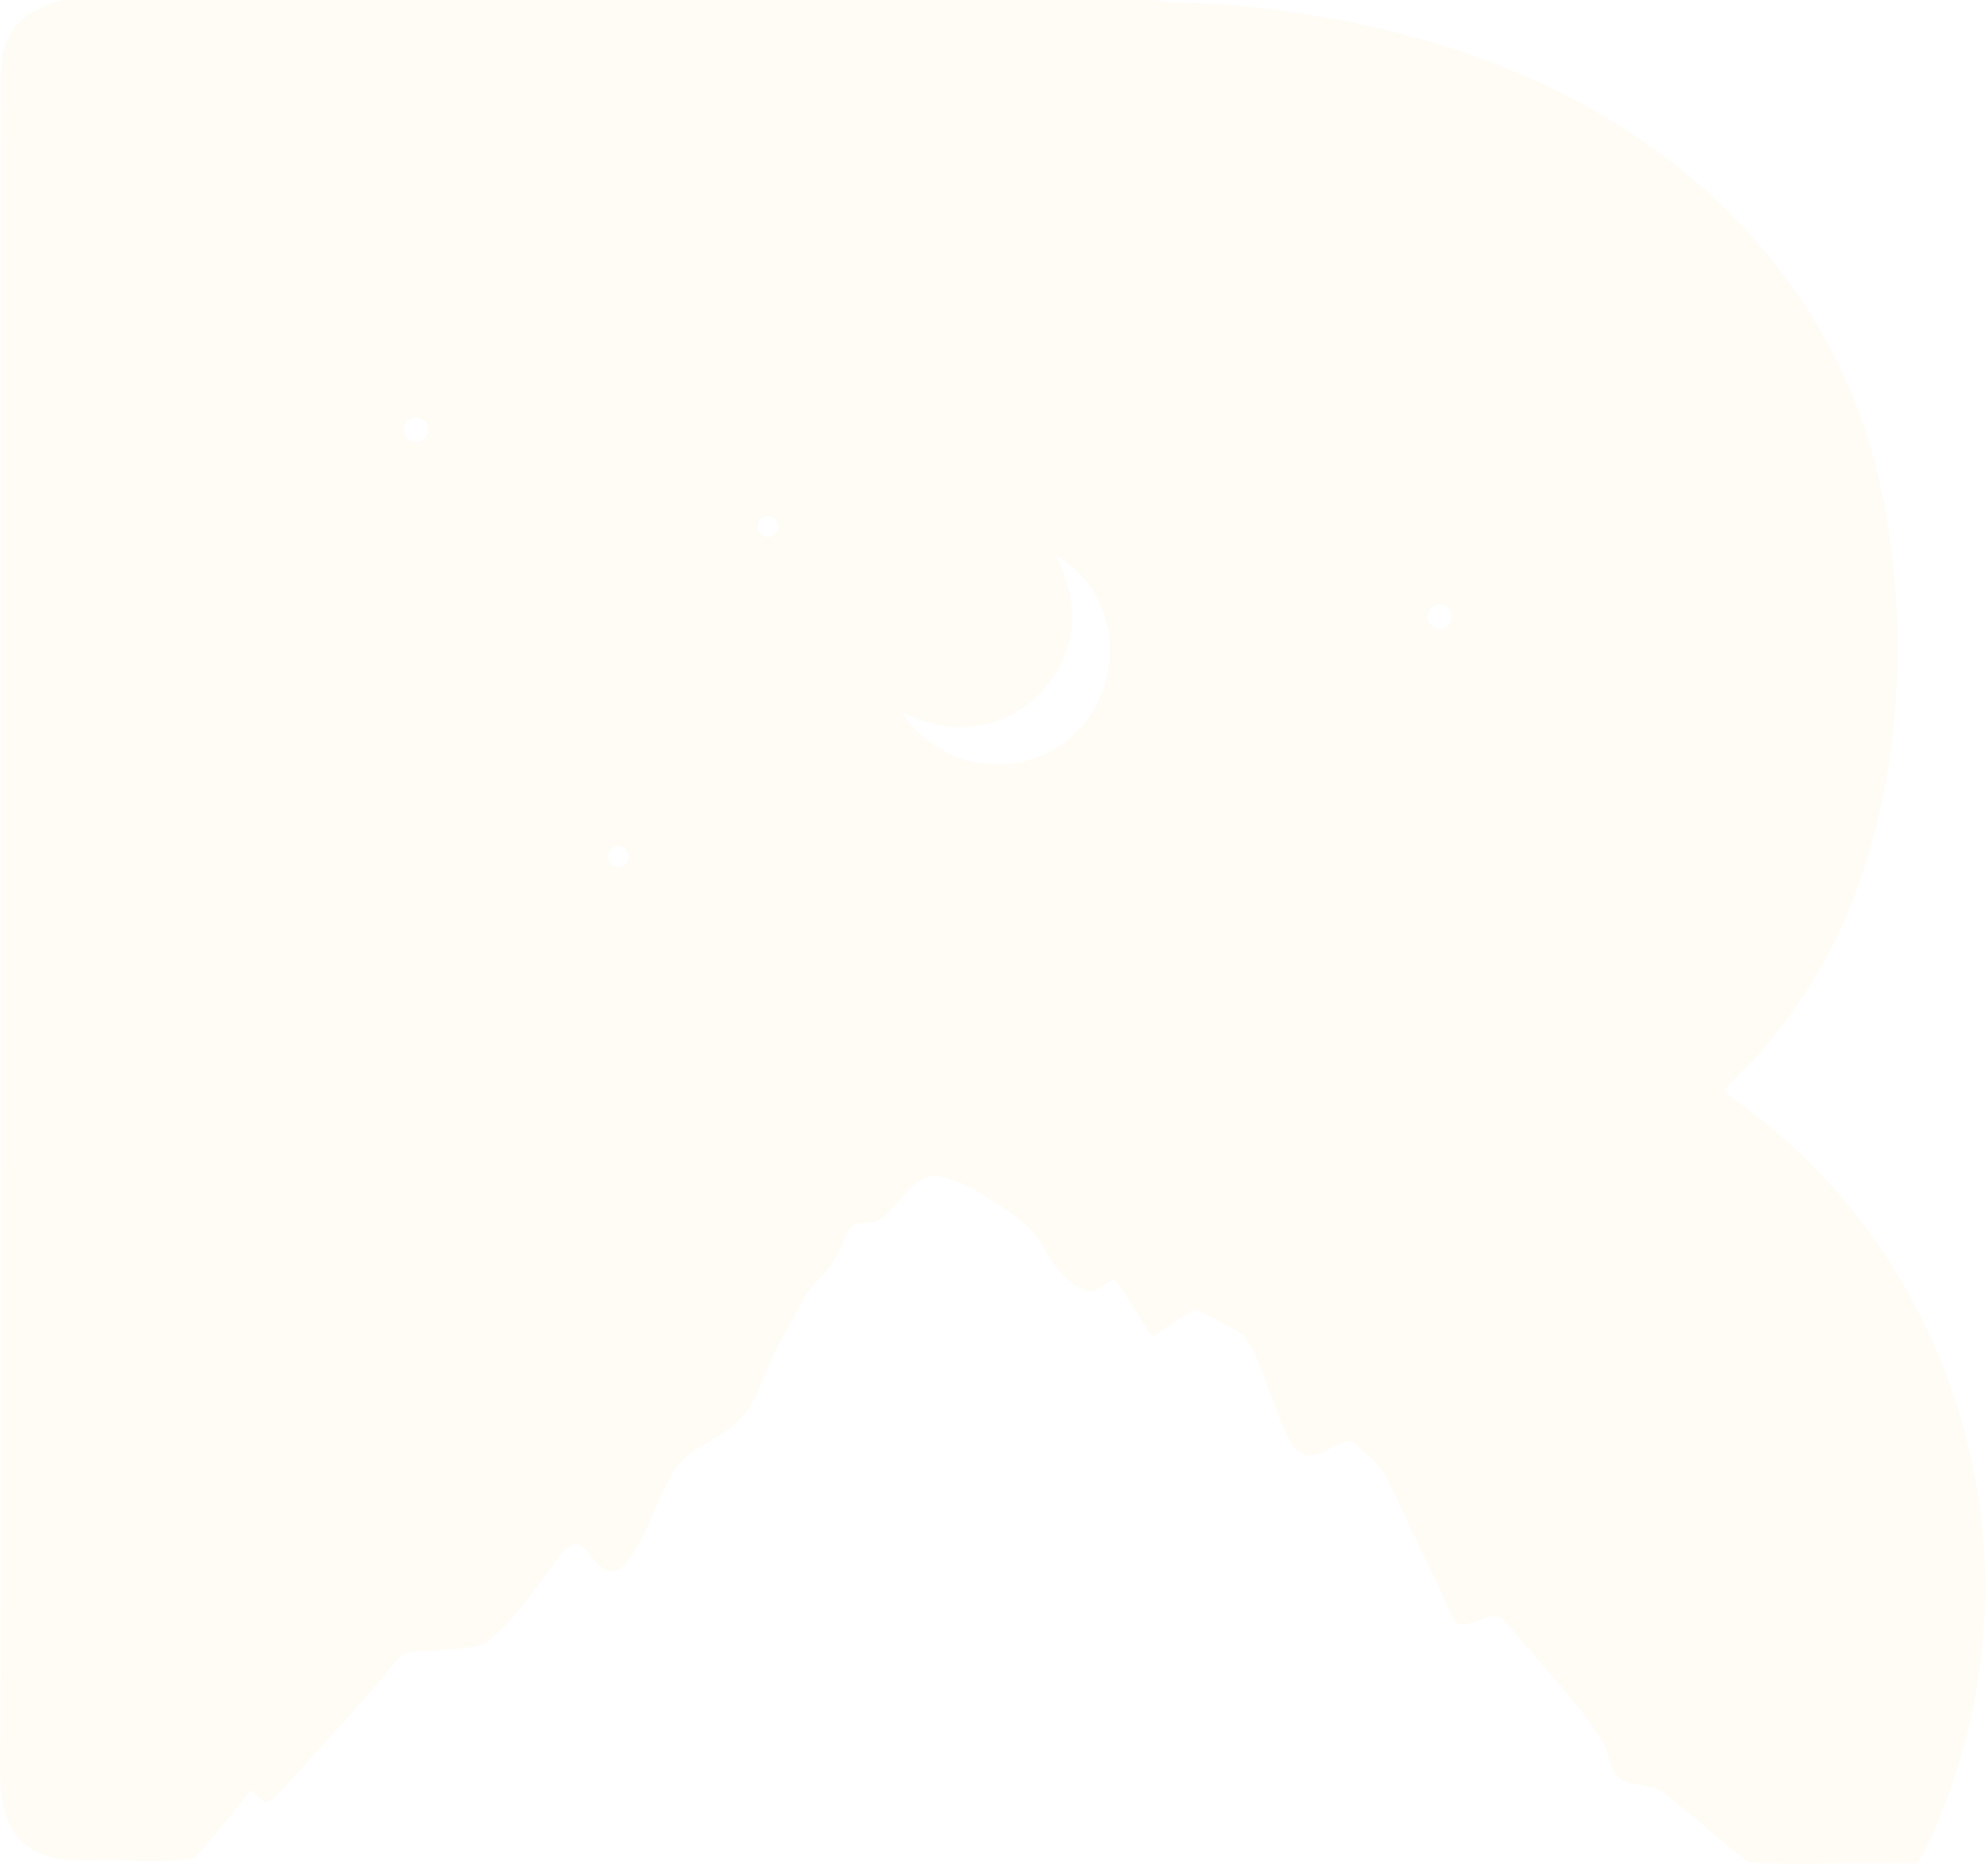
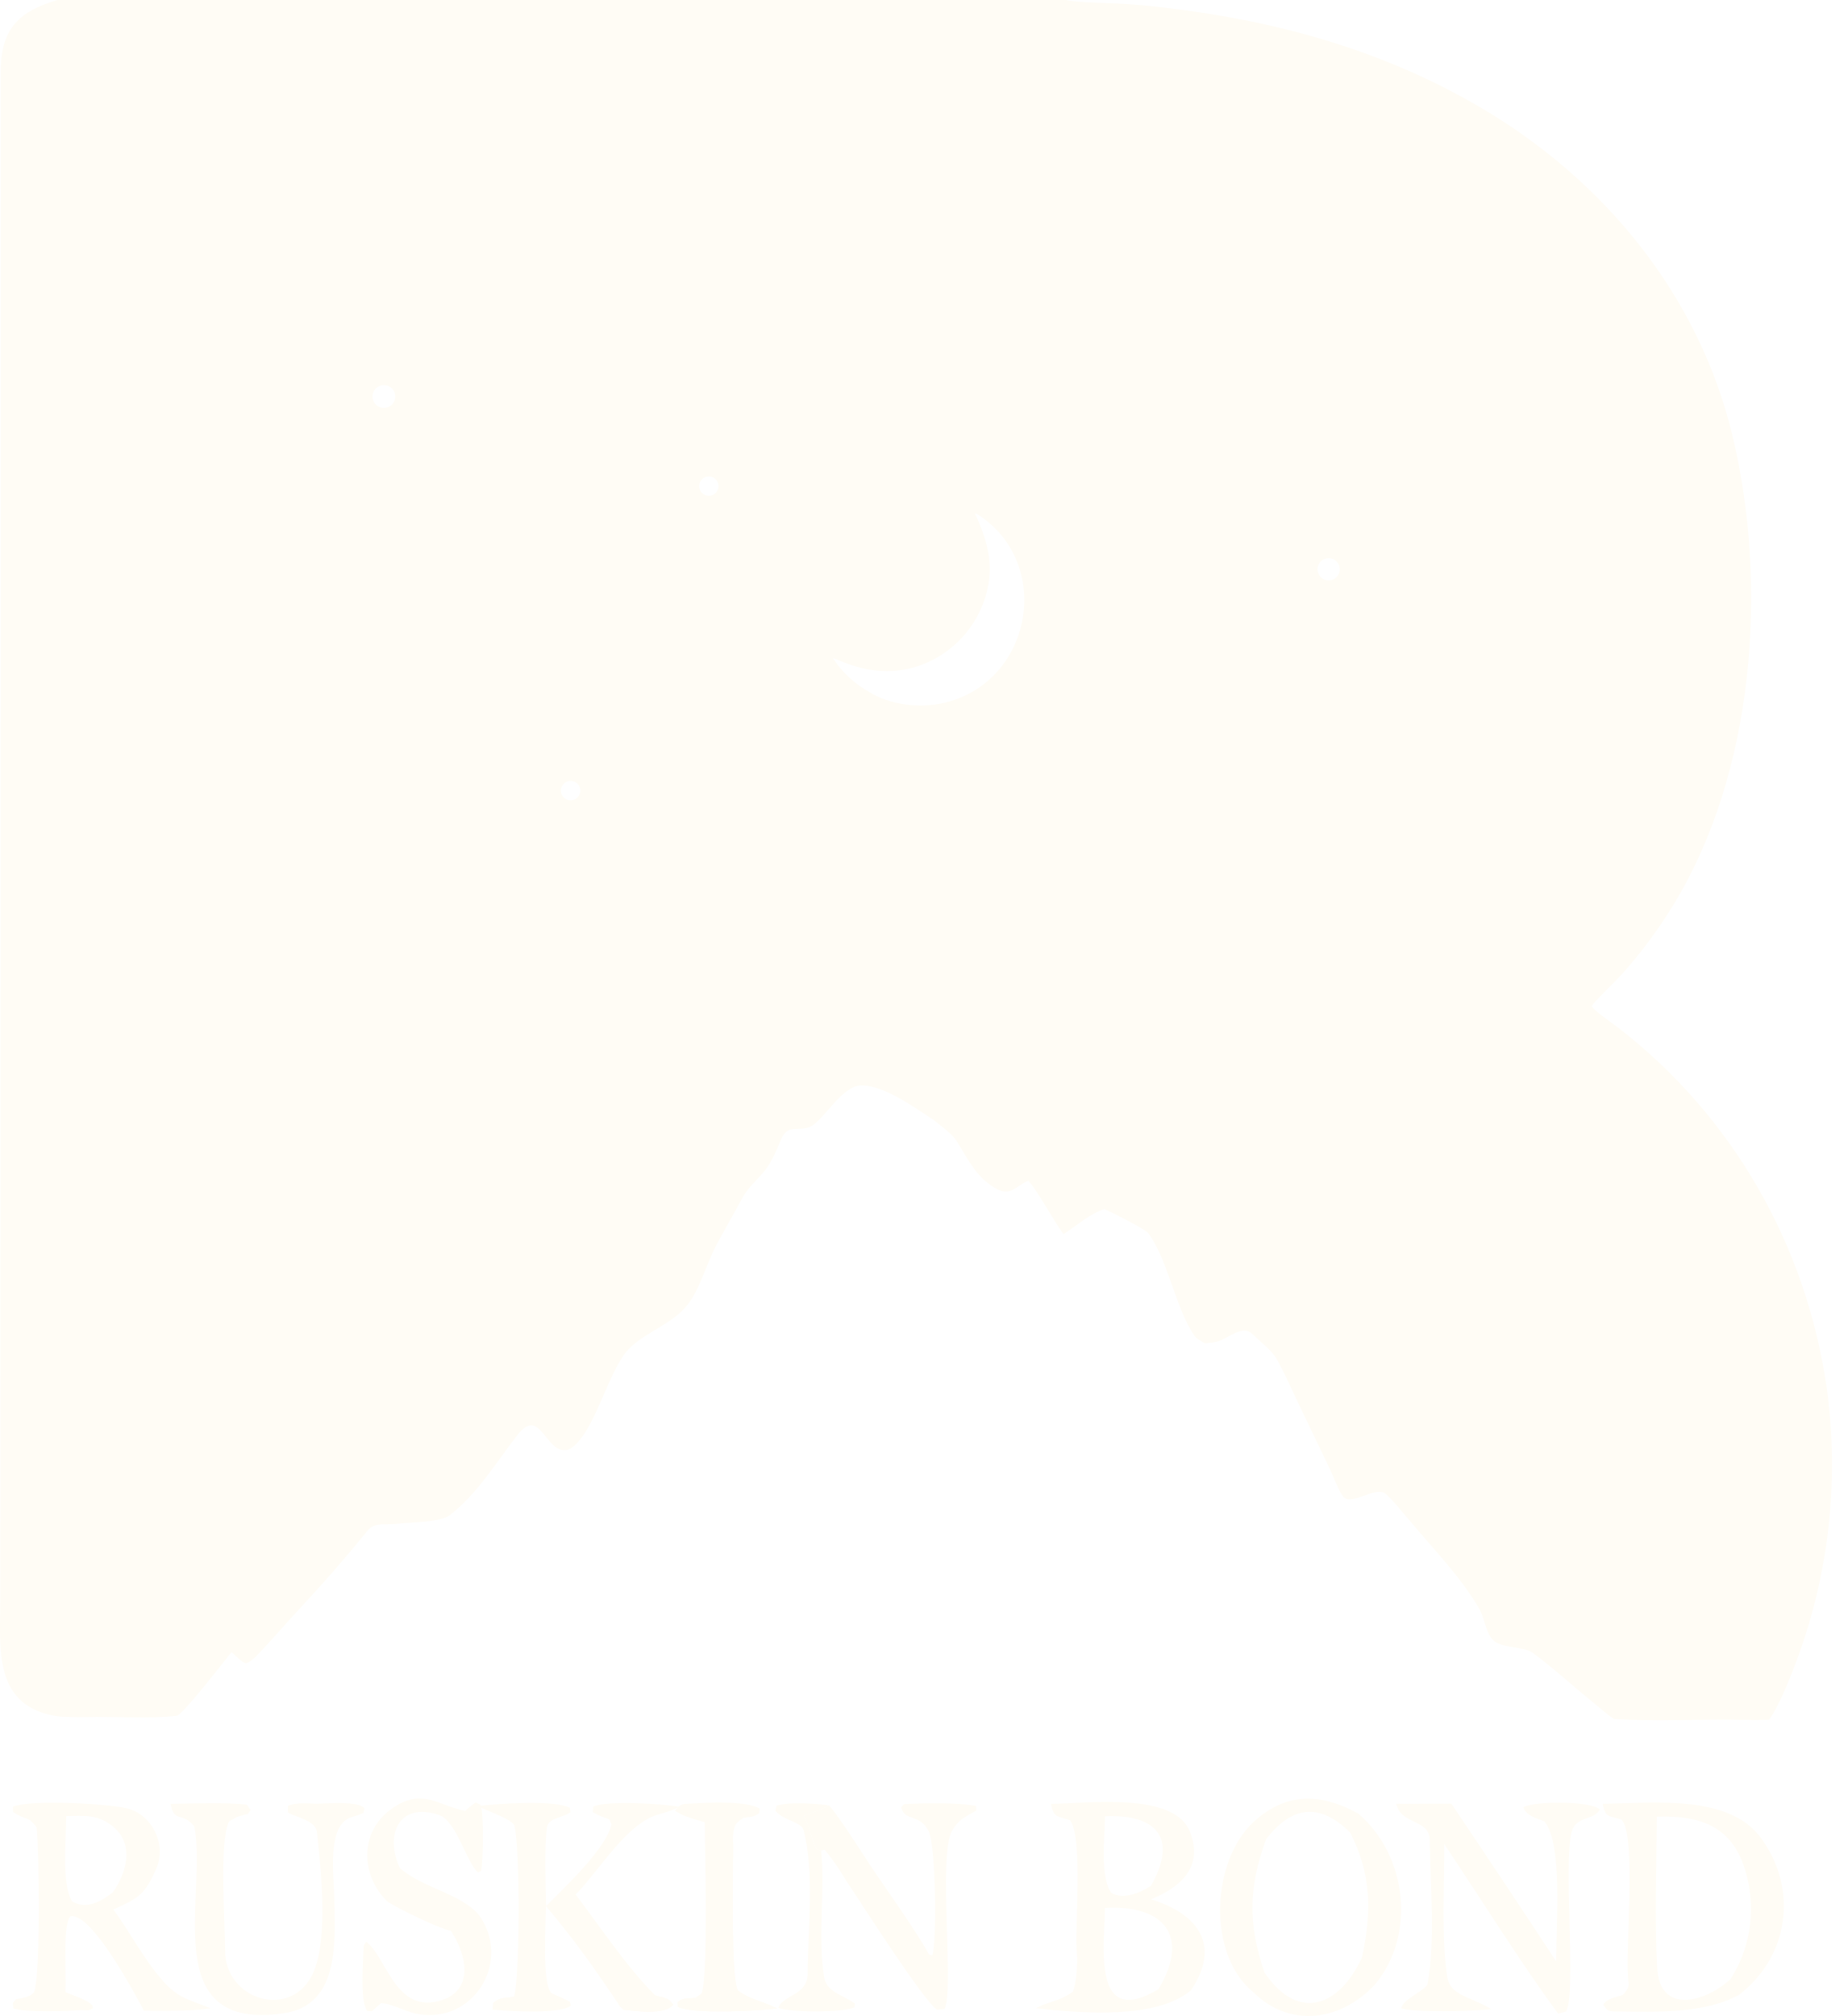
- <svg xmlns="http://www.w3.org/2000/svg" width="128" height="120" viewBox="0 0 128 120" fill="none">
-   <path d="M4.02 0H74.379C74.964 0.169 77.166 0.206 77.92 0.242C79.002 0.297 80.081 0.39 81.155 0.522C89.05 1.439 96.493 3.49 103.364 7.541C111.924 12.586 118.486 20.569 120.85 30.311C123.392 40.785 122.429 53.95 116.681 63.233C115.644 64.917 114.459 66.505 113.14 67.978C112.782 68.378 111.244 69.855 111.059 70.164C111.119 70.459 112.506 71.387 112.865 71.663C120.891 77.852 126.028 86.884 127.453 96.855C128.343 103.36 127.583 109.985 125.242 116.119C124.853 117.149 124.06 119.115 123.425 119.963C122.889 119.984 122.294 119.989 121.759 119.974C118.744 119.895 115.575 120.119 112.581 119.903C112.058 119.537 111.594 119.115 111.096 118.714C109.71 117.6 108.377 116.358 106.949 115.305C106.26 114.798 104.693 115.037 104.096 114.332C103.626 113.776 103.56 112.784 103.167 112.162C101.882 109.978 100.127 108.193 98.509 106.259C97.899 105.586 97.362 104.83 96.688 104.218C96 103.593 94.285 105.112 93.707 104.395C93.412 104.029 93.016 102.967 92.781 102.473L90.496 97.708C90.042 96.75 89.542 95.611 89.013 94.705C88.737 94.23 87.76 93.43 87.338 93.027C86.703 92.421 85.707 93.326 85.049 93.544C84.702 93.659 84.439 93.672 84.068 93.707C83.885 93.607 83.479 93.399 83.339 93.192C81.994 91.219 81.492 87.883 80.113 86.029C79.888 85.726 77.419 84.494 77.06 84.345C76.092 84.623 75.08 85.52 74.203 86.09C73.481 85.138 72.377 83.021 71.741 82.364C70.842 82.738 70.511 83.512 69.446 82.889C68.083 82.093 67.531 80.856 66.729 79.575C66.44 79.114 65.584 78.482 65.154 78.14C63.868 77.294 61.43 75.513 59.875 75.742C59.216 75.84 58.431 76.656 58.027 77.144C57.67 77.515 56.983 78.419 56.498 78.612C55.6 78.969 54.95 78.343 54.458 79.564C54.187 80.236 53.844 81.037 53.382 81.627C52.89 82.257 52.211 82.817 51.818 83.517C51.214 84.645 50.579 85.734 49.973 86.864C49.29 88.139 48.789 90.09 47.859 91.152C46.742 92.509 44.45 93.122 43.482 94.58C42.48 96.088 41.873 98.201 40.917 99.775C40.641 100.231 40.055 101.082 39.503 101.155C38.028 101.349 37.698 98.051 36.097 100.108C34.606 102.019 33.316 104.211 31.357 105.71C30.711 106.205 28.49 106.192 27.63 106.303C26.906 106.39 26.14 106.163 25.653 106.763C24.106 108.673 22.522 110.483 20.847 112.282C19.845 113.357 18.894 114.482 17.87 115.538C17.721 115.692 17.391 115.979 17.163 116.02C16.92 116.026 16.448 115.481 16.198 115.295L16.147 115.258C15.732 115.758 12.751 119.632 12.339 119.686C10.474 119.929 7.928 119.721 5.99 119.783C5.438 119.801 4.727 119.776 4.168 119.747C-0.569 119.128 0.023 114.934 0.024 111.532L0.027 105.609L0.041 83.649L0.057 29.506L0.054 13.28C0.052 10.47 0.028 7.654 0.054 4.846C0.081 1.96 1.405 0.752 4.02 0ZM60.652 48.279C62.113 49.177 64.161 49.438 65.911 49.019C72.028 47.556 73.517 39.285 68.212 35.886C68.156 35.85 68.078 35.828 68.012 35.807C68.981 37.872 69.453 39.743 68.629 41.997C67.954 43.856 66.559 45.366 64.759 46.185C62.845 47.053 60.908 46.982 58.977 46.246C58.687 46.133 58.398 46.018 58.11 45.9C58.724 46.881 59.641 47.714 60.652 48.279ZM27.162 28.359C27.549 28.15 27.692 27.667 27.482 27.281C27.272 26.894 26.789 26.752 26.403 26.961C26.017 27.171 25.875 27.654 26.084 28.04C26.294 28.426 26.776 28.569 27.162 28.359ZM92.912 40.458C93.312 40.344 93.551 39.934 93.453 39.53C93.355 39.125 92.955 38.87 92.547 38.951C92.268 39.007 92.042 39.211 91.958 39.483C91.874 39.755 91.945 40.051 92.144 40.255C92.343 40.458 92.638 40.536 92.912 40.458ZM40.101 55.764C40.321 55.66 40.468 55.445 40.486 55.202C40.504 54.96 40.39 54.726 40.188 54.59C39.986 54.455 39.726 54.438 39.509 54.547C39.178 54.714 39.041 55.115 39.204 55.448C39.366 55.781 39.766 55.922 40.101 55.764ZM49.68 34.546C50.033 34.42 50.216 34.031 50.088 33.679C49.96 33.327 49.569 33.147 49.218 33.278C48.871 33.407 48.693 33.792 48.82 34.141C48.947 34.489 49.331 34.67 49.68 34.546Z" fill="#FFFCF5" />
+ <svg xmlns="http://www.w3.org/2000/svg" width="110" height="120" viewBox="0 0 110 120" fill="none">
+   <path fill-rule="evenodd" clip-rule="evenodd" d="M74.412 108.661C76.385 106.685 78.519 106.655 80.868 107.955C83.761 110.438 84.31 115.135 81.877 118.101C79.872 120.278 76.824 120.771 74.617 118.588C71.926 116.393 72.094 111.122 74.412 108.661ZM80.381 109.083C78.556 107.282 76.927 107.484 75.376 109.469C74.331 112.332 74.286 114.513 75.276 117.407L75.37 117.543C77.346 120.339 79.757 119.407 81.078 116.524C81.67 113.789 81.65 111.587 80.381 109.083ZM75.255 117.898C75.256 117.818 75.259 117.734 75.264 117.631C75.257 117.768 75.254 117.873 75.255 117.977L75.255 117.898Z" fill="#FFFCF5" />
+   <path fill-rule="evenodd" clip-rule="evenodd" d="M95.412 107.367C98.388 107.329 102.897 106.784 104.816 109.38C107.086 112.449 106.495 116.469 103.522 118.744C101.438 119.891 98.455 119.757 96.071 119.729C95.663 119.724 95.618 119.566 95.444 119.328C95.679 118.951 96.1 118.92 96.611 118.746C96.796 118.541 97.004 118.307 96.954 118.006C96.693 116.407 97.482 109.161 96.51 108.294C95.696 108.067 95.584 108.179 95.412 107.367ZM104.028 111.813C103.333 108.817 101.429 108.043 98.636 108.136C98.62 111.083 98.496 114.212 98.656 117.135C98.811 119.958 101.543 119.163 103.023 117.807C104.157 116.028 104.521 113.864 104.028 111.813Z" fill="#FFFCF5" />
+   <path fill-rule="evenodd" clip-rule="evenodd" d="M62.565 107.371C64.752 107.347 69.89 106.655 70.831 109.008C71.685 111.142 70.256 112.349 68.522 113.055C71.293 113.906 72.726 115.766 70.903 118.466C68.837 120.231 64.271 119.827 61.666 119.536C62.597 119.063 62.989 119.164 63.859 118.566C64.077 118.155 64.157 116.83 64.114 116.373C63.959 114.722 64.501 109.382 63.696 108.343C62.899 108.091 62.72 108.185 62.565 107.371ZM68.968 118.404C70.883 115.203 69.242 113.366 65.778 113.565C65.756 115.905 64.997 120.776 68.968 118.404ZM68.52 112.254C70.163 109.341 68.786 107.983 65.783 108.111C65.766 109.441 65.48 111.754 66.167 112.679C66.893 113.088 67.872 112.67 68.52 112.254Z" fill="#FFFCF5" />
+   <path d="M3.896 118.586C4.373 118.796 5.257 119.059 5.51 119.399L5.531 119.539C5.172 119.69 5.312 119.672 4.922 119.636C4.303 119.536 2.918 119.516 2.247 119.486C2.749 119.455 3.547 119.474 3.948 119.267C3.75 118.869 3.795 119.085 3.896 118.586Z" fill="#FFFCF5" />
+   <path fill-rule="evenodd" clip-rule="evenodd" d="M0.775 107.537C1.85 107.106 6.264 107.354 7.508 107.627C9.006 107.956 9.953 109.741 9.302 111.228C8.609 112.813 8.224 112.992 6.748 113.66C7.781 115.06 8.55 116.628 9.723 117.936C10.673 118.997 11.289 119.018 12.534 119.544C11.217 119.726 9.897 119.686 8.569 119.683C7.994 118.614 5.457 113.832 4.189 114.062C3.719 114.572 3.96 117.476 3.896 118.586C4.373 118.796 5.258 119.059 5.51 119.4L5.531 119.539C5.172 119.69 5.312 119.672 4.922 119.636C4.136 119.712 1.516 119.806 0.797 119.549L0.765 119.219L0.967 118.992C1.412 118.908 1.705 118.908 2.023 118.595C2.426 117.615 2.334 110.048 2.175 108.76C1.606 108.033 1.651 108.428 0.777 107.856L0.775 107.537ZM6.428 108.506C5.619 107.993 4.856 108.091 3.943 108.1C3.93 109.546 3.659 112.135 4.292 113.178C5.165 113.677 5.961 113.208 6.711 112.653C7.666 111.267 8.02 109.515 6.428 108.506Z" fill="#FFFCF5" />
+   <path d="M32.507 113.46C33.616 112.335 36.095 110.038 36.402 108.584L36.27 108.293L36.009 108.2C35.714 108.091 35.571 108.022 35.288 107.871L35.32 107.543C36.033 107.15 39.594 107.366 40.45 107.554L40.312 107.616C39.778 107.848 39.704 107.854 39.202 107.999C37.293 108.551 35.766 111.225 34.273 112.771C35.721 114.685 37.334 117.115 39.005 118.771C39.693 118.981 39.706 118.861 40.083 119.32C39.596 119.962 37.868 119.709 37.126 119.627C36.956 119.468 36.921 119.466 36.806 119.273C35.38 117.144 34.155 115.409 32.5 113.458C32.492 114.572 32.256 118.007 32.821 118.639C33.211 118.808 33.546 118.956 33.928 119.149L33.986 119.379C33.364 119.899 30.345 119.717 29.468 119.633L29.328 119.619L29.371 119.222C29.804 118.871 29.942 118.961 30.595 118.86C30.945 117.872 30.979 110.164 30.629 108.691C30.534 108.29 28.979 107.791 28.433 107.504C29.563 107.366 32.981 107.111 33.929 107.609L33.959 107.882C33.32 108.256 32.631 108.225 32.559 108.797C32.388 110.164 32.489 112.065 32.507 113.46Z" fill="#FFFCF5" />
+   <path d="M39.005 118.771C39.693 118.981 39.705 118.861 40.083 119.32C39.596 119.962 37.868 119.709 37.126 119.626C36.956 119.468 36.921 119.466 36.806 119.273L36.935 119.149C37.405 119.169 37.907 119.396 38.438 119.471C38.961 119.227 38.745 119.418 39.005 118.771Z" fill="#FFFCF5" />
+   <path d="M29.328 119.619L29.371 119.222C29.804 118.871 29.942 118.961 30.595 118.86C30.656 119.121 30.692 119.253 30.811 119.499C30.385 119.658 29.901 119.529 29.328 119.619Z" fill="#FFFCF5" />
+   <path d="M92.645 116.751C92.627 114.74 93.06 109.724 91.938 108.411C91.461 108.229 90.847 108.072 90.691 107.573C91.257 107.209 94.654 107.168 95.245 107.707C94.858 108.394 93.848 108.072 93.572 109.019C93.044 110.831 93.862 118.564 93.237 119.729L92.764 119.863C90.646 117.01 88.013 112.799 85.977 109.76C86.003 112.18 85.789 115.345 86.165 117.709C86.333 118.759 87.549 118.872 88.612 119.494L88.77 119.588C87.758 119.718 84.291 119.81 83.422 119.546C83.476 119.007 84.924 118.443 84.988 118.088C85.464 115.396 85.146 112.29 85.118 109.529C85.106 108.259 83.428 108.654 83.118 107.366L86.406 107.363C88.503 110.481 90.584 113.611 92.645 116.751Z" fill="#FFFCF5" />
+   <path d="M23.072 113.195C21.462 111.652 21.387 109.035 23.302 107.674C25.136 106.372 26.038 107.469 27.697 107.792C27.933 107.567 28.047 107.479 28.31 107.287L28.593 107.417C28.826 107.854 28.774 110.785 28.637 111.366L28.463 111.455C27.757 110.87 27.186 108.383 26.131 108.032C23.722 107.229 22.889 109.256 23.809 111.203C25.282 112.441 27.302 112.656 28.478 113.942C30.529 116.713 28.201 120.53 24.802 119.871C24.215 119.757 23.205 119.216 22.68 119.239L22.132 119.721L21.861 119.703C21.415 119.118 21.62 116.698 21.654 115.814L21.796 115.581C22.973 116.416 23.503 119.76 26.074 119.123C28.243 118.584 27.835 116.441 26.846 114.931C26.127 114.793 23.727 113.623 23.072 113.195Z" fill="#FFFCF5" />
+   <path d="M10.153 107.371C11.419 107.355 13.506 107.268 14.699 107.424L14.919 107.735L14.771 107.963C14.207 108.111 14.13 108.119 13.64 108.413C13.034 109.585 13.404 114.492 13.4 116.105C13.393 118.986 17.156 120.196 18.534 117.657C19.599 115.695 19.108 111.302 18.87 109.068C18.796 108.366 17.707 108.198 17.145 107.895L17.137 107.498C17.596 107.27 18.334 107.354 18.876 107.364C19.514 107.352 21.3 107.186 21.697 107.632L21.641 107.904C21.347 108.044 21.203 108.08 20.928 108.165C19.426 108.613 19.886 111.698 19.902 112.974C19.931 115.433 20.296 119.328 16.912 119.835C9.307 120.973 12.366 112.763 11.568 108.719C10.859 107.809 10.373 108.557 10.153 107.371Z" fill="#FFFCF5" />
+   <path d="M55.311 116.342L55.494 116.39C55.771 115.842 55.734 109.854 55.277 108.983C54.714 107.909 53.861 108.462 53.648 107.565L53.825 107.388C54.934 107.325 57.053 107.283 58.104 107.497L58.118 107.773C57.456 108.15 57.057 108.313 56.675 108.977C55.838 110.428 56.824 118.555 56.224 119.589L55.776 119.62C54.959 119.085 51.191 113.152 50.398 111.976C49.928 111.221 49.658 110.798 49.097 110.099L48.883 110.153L48.623 110.077C48.25 109.4 48.27 108.786 47.841 108.1C48.373 107.878 48.846 107.747 49.356 107.462C49.974 108.164 51.25 110.181 51.805 111.03C52.614 112.237 54.631 115.074 55.239 116.222L55.311 116.342Z" fill="#FFFCF5" />
+   <path d="M40.181 107.778C40.58 107.332 40.521 107.391 41.297 107.346C42.251 107.291 44.396 107.184 45.222 107.647L45.2 107.918C44.877 108.168 44.693 108.143 44.28 108.199C43.753 108.521 43.687 108.669 43.637 109.336C43.679 110.895 43.469 117.569 43.925 118.477C44.593 119.003 45.357 119.105 46.272 119.549C45.187 119.692 41.231 119.916 40.353 119.452L40.343 119.167C40.643 118.919 40.975 118.956 41.382 118.928L41.758 118.671C42.176 117.813 41.969 109.878 41.954 108.465C41.287 108.266 40.763 108.161 40.181 107.778Z" fill="#FFFCF5" />
+   <path d="M41.382 118.928C41.839 119.34 43.079 119.485 43.615 119.191C43.288 117.444 43.095 111.226 43.37 109.507L43.637 109.336C43.679 110.895 43.469 117.569 43.925 118.477C44.593 119.003 45.357 119.105 46.272 119.549C45.187 119.692 41.231 119.916 40.353 119.452L40.343 119.167C40.643 118.919 40.975 118.956 41.382 118.928Z" fill="#FFFCF5" />
+   <path d="M48.883 110.153C49.124 112.472 48.684 115.315 49.054 117.647C49.204 118.587 50.075 118.679 50.892 119.261L50.874 119.483C50.259 119.798 46.995 119.81 46.334 119.507C46.646 118.724 48.075 118.773 48.08 117.493C48.091 114.912 48.501 111.424 47.833 108.92C47.705 108.441 46.612 108.368 46.164 107.78L46.227 107.483C46.978 107.232 48.556 107.358 49.356 107.462C48.846 107.747 48.373 107.878 47.841 108.1C48.27 108.786 48.25 109.4 48.623 110.077L48.883 110.153Z" fill="#FFFCF5" />
+   <path d="M3.43 0H63.467C63.966 0.145 65.845 0.176 66.489 0.207C67.412 0.254 68.332 0.333 69.249 0.445C75.985 1.228 82.337 2.978 88.2 6.434C95.504 10.739 101.104 17.551 103.121 25.864C105.289 34.802 104.468 46.035 99.563 53.956C98.678 55.393 97.667 56.748 96.541 58.005C96.236 58.347 94.924 59.607 94.766 59.87C94.817 60.122 96.001 60.914 96.307 61.15C103.155 66.43 107.539 74.137 108.755 82.646C109.514 88.196 108.866 93.849 106.868 99.084C106.536 99.962 105.86 101.64 105.317 102.363C104.86 102.381 104.353 102.385 103.896 102.373C101.324 102.305 98.619 102.497 96.065 102.313C95.618 102 95.222 101.64 94.797 101.298C93.615 100.348 92.477 99.287 91.259 98.389C90.671 97.956 89.334 98.16 88.825 97.559C88.424 97.084 88.367 96.238 88.032 95.707C86.935 93.844 85.438 92.321 84.057 90.67C83.536 90.095 83.078 89.451 82.503 88.929C81.916 88.395 80.453 89.691 79.959 89.08C79.708 88.767 79.37 87.861 79.17 87.44L77.219 83.373C76.832 82.556 76.405 81.585 75.954 80.811C75.718 80.406 74.885 79.723 74.525 79.379C73.983 78.863 73.133 79.635 72.572 79.821C72.276 79.919 72.052 79.93 71.735 79.959C71.578 79.874 71.232 79.697 71.112 79.52C69.965 77.837 69.536 74.99 68.36 73.408C68.168 73.149 66.061 72.098 65.755 71.971C64.929 72.208 64.065 72.974 63.317 73.46C62.701 72.648 61.759 70.841 61.216 70.281C60.449 70.6 60.166 71.26 59.257 70.728C58.095 70.049 57.624 68.993 56.94 67.901C56.693 67.507 55.962 66.968 55.595 66.676C54.498 65.955 52.417 64.435 51.091 64.63C50.529 64.713 49.859 65.41 49.514 65.827C49.209 66.143 48.623 66.914 48.209 67.079C47.443 67.384 46.889 66.85 46.468 67.891C46.237 68.465 45.944 69.149 45.55 69.652C45.13 70.189 44.551 70.668 44.216 71.264C43.701 72.227 43.158 73.156 42.642 74.12C42.059 75.209 41.631 76.873 40.837 77.779C39.884 78.937 37.928 79.461 37.103 80.704C36.248 81.992 35.73 83.794 34.914 85.137C34.678 85.526 34.179 86.253 33.708 86.315C32.449 86.48 32.167 83.666 30.801 85.421C29.529 87.052 28.428 88.923 26.756 90.202C26.205 90.624 24.311 90.613 23.576 90.707C22.959 90.782 22.305 90.588 21.89 91.1C20.569 92.73 19.218 94.275 17.788 95.809C16.933 96.727 16.122 97.687 15.249 98.588C15.121 98.719 14.839 98.964 14.645 98.999C14.438 99.004 14.034 98.539 13.821 98.38L13.778 98.349C13.424 98.775 10.88 102.081 10.529 102.127C8.937 102.334 6.765 102.157 5.111 102.21C4.64 102.225 4.034 102.204 3.556 102.179C-0.485 101.651 0.02 98.073 0.02 95.169L0.046 11.331C0.044 8.934 0.024 6.531 0.046 4.135C0.069 1.673 1.199 0.642 3.43 0ZM51.754 41.196C53.001 41.963 54.748 42.185 56.242 41.828C61.461 40.579 62.731 33.522 58.205 30.621C58.157 30.59 58.09 30.571 58.035 30.554C58.861 32.316 59.264 33.913 58.561 35.835C57.985 37.422 56.794 38.71 55.258 39.41C53.625 40.15 51.972 40.09 50.325 39.461C50.077 39.365 49.83 39.267 49.585 39.166C50.109 40.003 50.891 40.714 51.754 41.196ZM23.177 24.199C23.507 24.02 23.629 23.608 23.45 23.278C23.271 22.949 22.859 22.827 22.53 23.006C22.2 23.185 22.078 23.597 22.257 23.926C22.436 24.256 22.848 24.378 23.177 24.199ZM79.281 34.523C79.622 34.425 79.826 34.076 79.742 33.73C79.659 33.385 79.318 33.167 78.97 33.237C78.732 33.284 78.539 33.459 78.467 33.691C78.395 33.923 78.456 34.175 78.626 34.349C78.796 34.523 79.047 34.589 79.281 34.523ZM34.218 47.583C34.405 47.494 34.531 47.311 34.546 47.104C34.562 46.897 34.465 46.697 34.292 46.582C34.12 46.466 33.898 46.452 33.712 46.545C33.43 46.687 33.314 47.029 33.452 47.314C33.591 47.598 33.932 47.718 34.218 47.583ZM42.391 29.478C42.693 29.371 42.849 29.039 42.74 28.738C42.63 28.438 42.297 28.284 41.998 28.396C41.701 28.506 41.55 28.835 41.658 29.132C41.766 29.429 42.093 29.583 42.391 29.478Z" fill="#FFFCF5" />
</svg>
